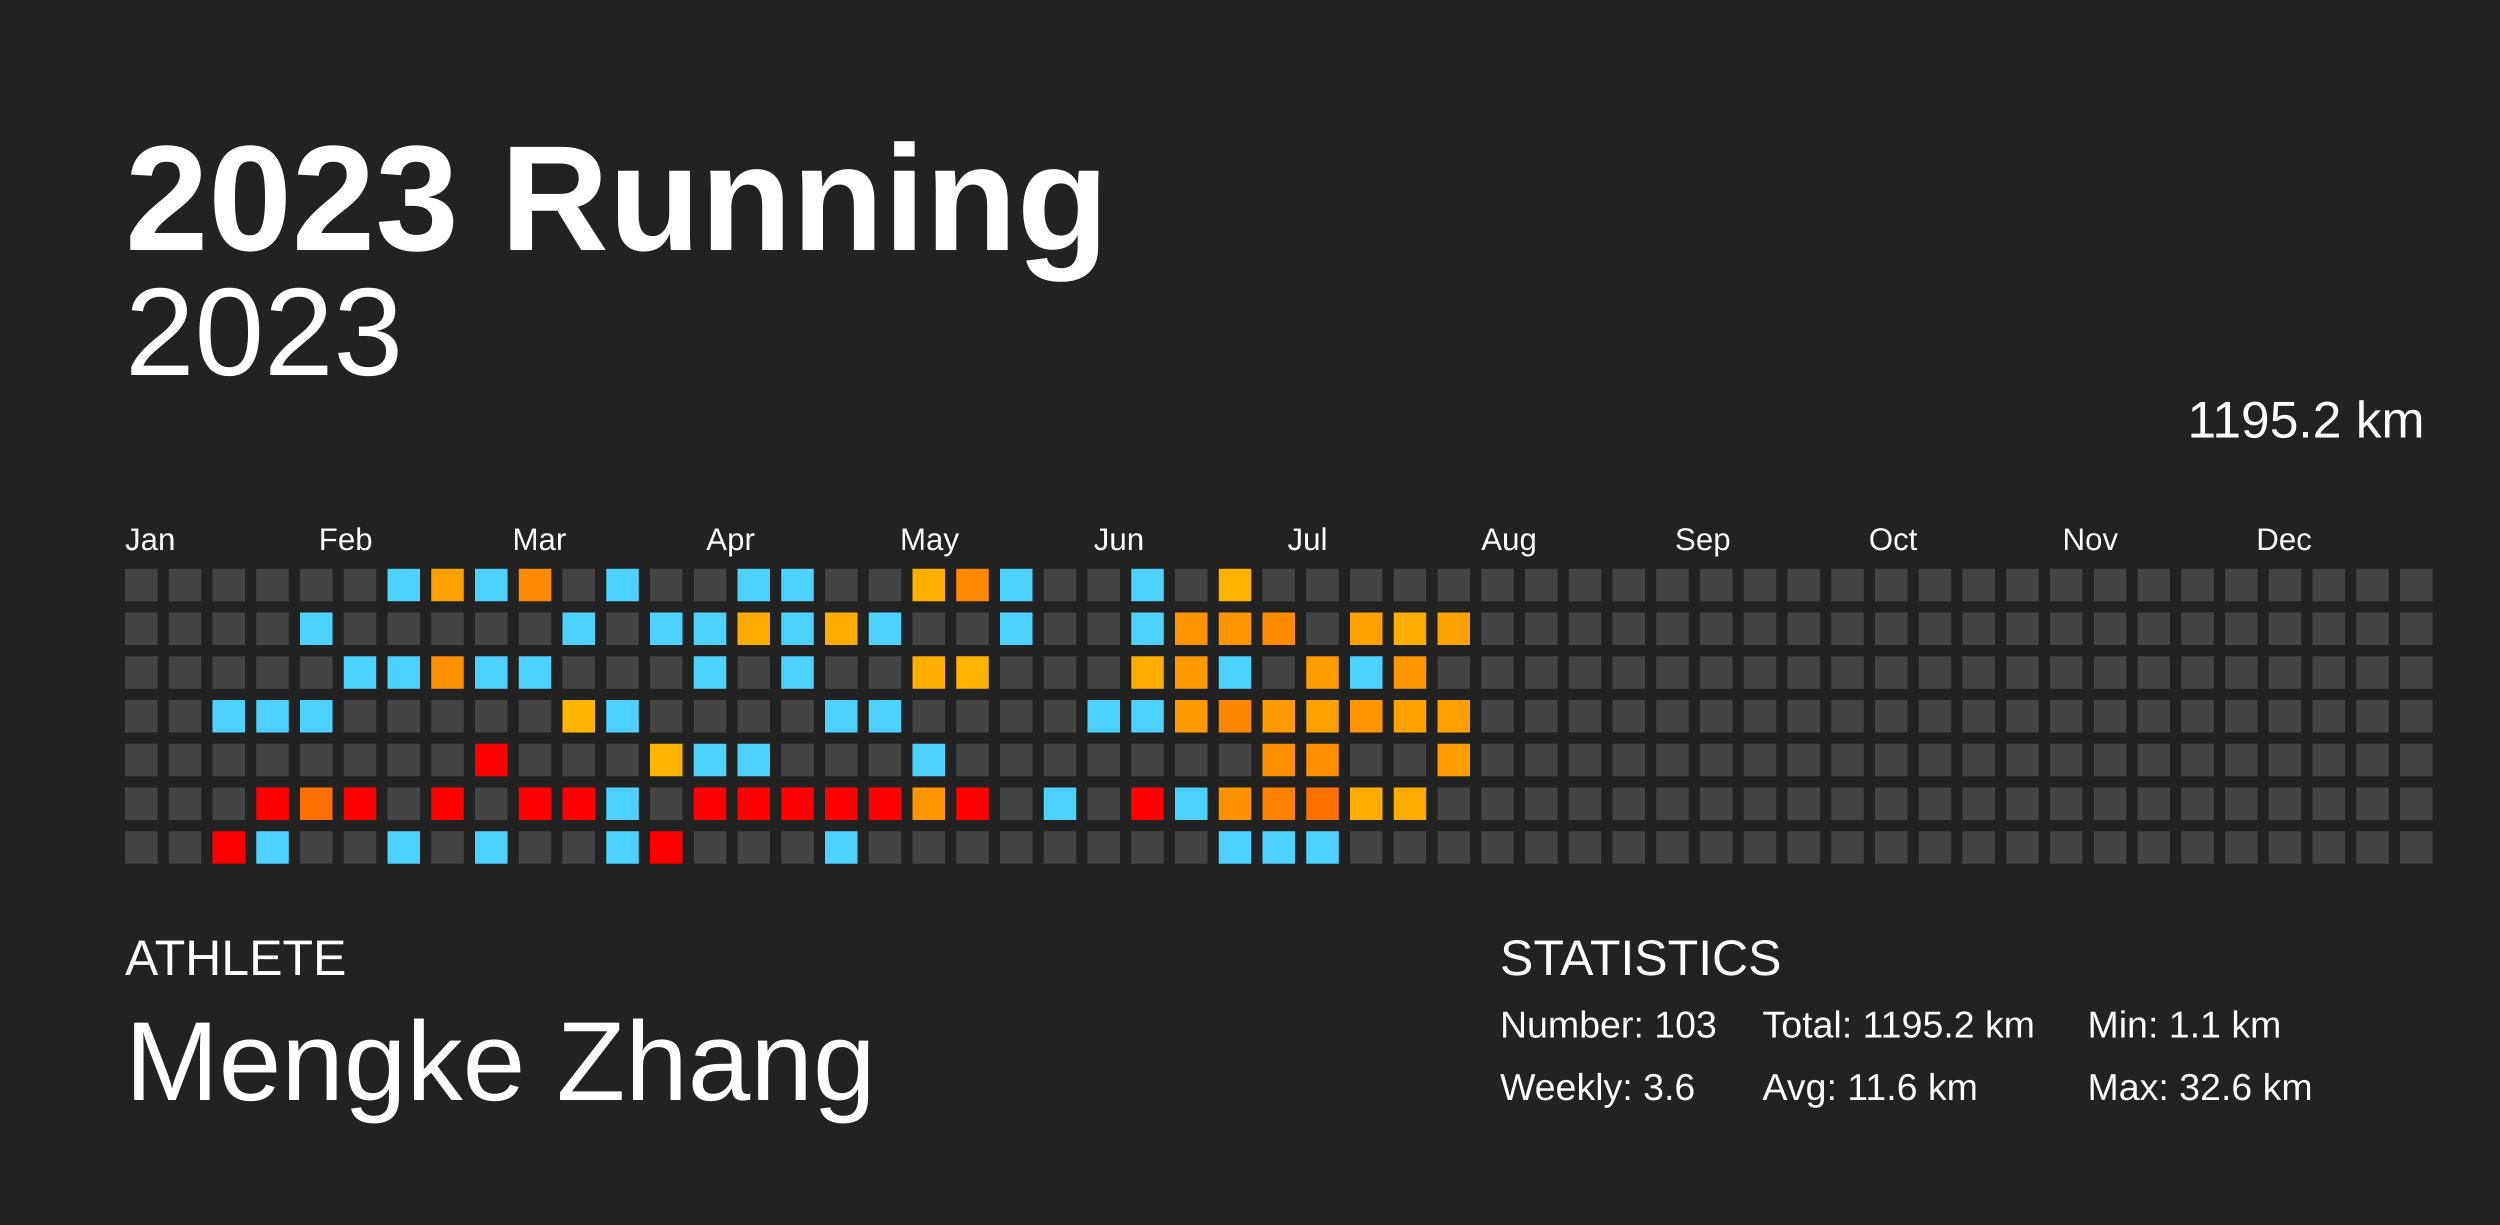
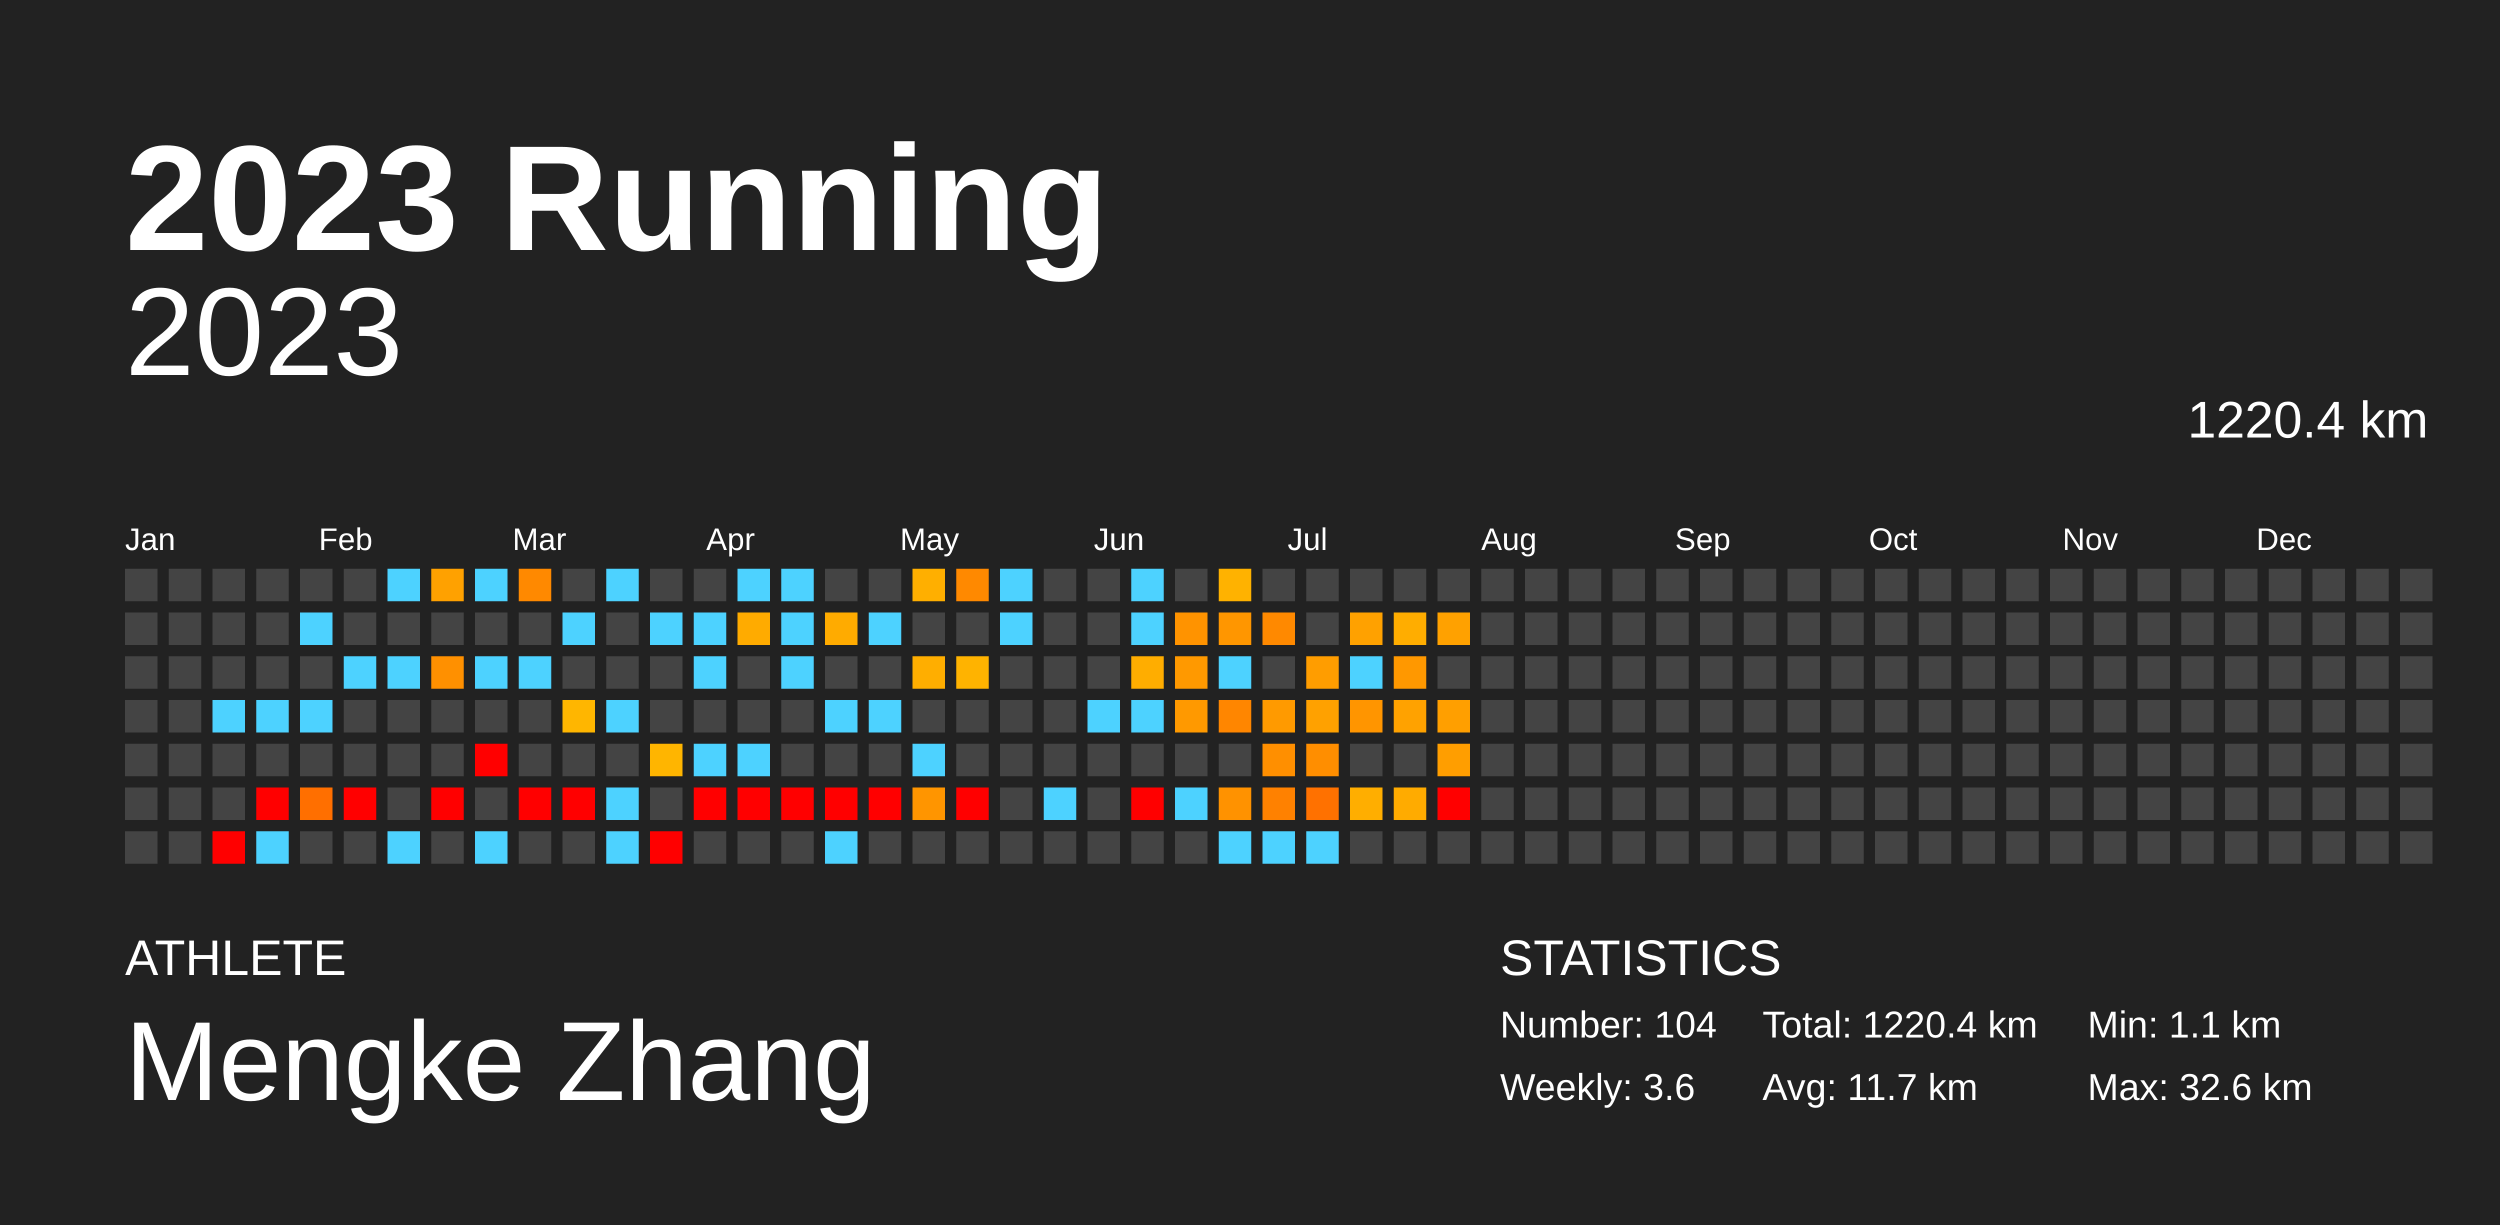
<svg xmlns="http://www.w3.org/2000/svg" baseProfile="full" height="98mm" version="1.1" viewBox="0,0,200,98" width="200mm">
  <defs />
  <rect fill="#222222" height="98" width="200" x="0" y="0" />
  <text fill="#FFFFFF" style="font-size:12px; font-family:Arial; font-weight:bold;" x="10" y="20">2023 Running</text>
  <text fill="#FFFFFF" style="font-size:4px; font-family:Arial" x="10" y="78">ATHLETE</text>
  <text fill="#FFFFFF" style="font-size:9px; font-family:Arial" x="10" y="88">Mengke Zhang</text>
  <text fill="#FFFFFF" style="font-size:4px; font-family:Arial" x="120" y="78">STATISTICS</text>
-   <text fill="#FFFFFF" style="font-size:3px; font-family:Arial" x="120" y="83">Number: 103</text>
+   <text fill="#FFFFFF" style="font-size:3px; font-family:Arial" x="120" y="83">Number: 104</text>
  <text fill="#FFFFFF" style="font-size:3px; font-family:Arial" x="120" y="88">Weekly: 3.6</text>
-   <text fill="#FFFFFF" style="font-size:3px; font-family:Arial" x="141" y="83">Total: 1195.2 km</text>
-   <text fill="#FFFFFF" style="font-size:3px; font-family:Arial" x="141" y="88">Avg: 11.6 km</text>
+   <text fill="#FFFFFF" style="font-size:3px; font-family:Arial" x="141" y="83">Total: 1220.4 km</text>
+   <text fill="#FFFFFF" style="font-size:3px; font-family:Arial" x="141" y="88">Avg: 11.7 km</text>
  <text fill="#FFFFFF" style="font-size:3px; font-family:Arial" x="167" y="83">Min: 1.1 km</text>
  <text fill="#FFFFFF" style="font-size:3px; font-family:Arial" x="167" y="88">Max: 32.6 km</text>
  <text alignment-baseline="hanging" fill="#FFFFFF" style="font-size:10.0px; font-family:Arial;" x="10" y="30">2023</text>
-   <text alignment-baseline="hanging" fill="#FFFFFF" style="font-size:4.125px; font-family:Arial;" x="175" y="35">1195.2 km</text>
+   <text alignment-baseline="hanging" fill="#FFFFFF" style="font-size:4.125px; font-family:Arial;" x="175" y="35">1220.4 km</text>
  <text fill="#FFFFFF" style="font-size:2.5px; font-family:Arial" x="10.0" y="44">Jan</text>
  <text fill="#FFFFFF" style="font-size:2.5px; font-family:Arial" x="25.5" y="44">Feb</text>
  <text fill="#FFFFFF" style="font-size:2.5px; font-family:Arial" x="41.0" y="44">Mar</text>
  <text fill="#FFFFFF" style="font-size:2.5px; font-family:Arial" x="56.5" y="44">Apr</text>
  <text fill="#FFFFFF" style="font-size:2.5px; font-family:Arial" x="72.0" y="44">May</text>
  <text fill="#FFFFFF" style="font-size:2.5px; font-family:Arial" x="87.5" y="44">Jun</text>
  <text fill="#FFFFFF" style="font-size:2.5px; font-family:Arial" x="103.0" y="44">Jul</text>
  <text fill="#FFFFFF" style="font-size:2.5px; font-family:Arial" x="118.5" y="44">Aug</text>
  <text fill="#FFFFFF" style="font-size:2.5px; font-family:Arial" x="134.0" y="44">Sep</text>
  <text fill="#FFFFFF" style="font-size:2.5px; font-family:Arial" x="149.5" y="44">Oct</text>
  <text fill="#FFFFFF" style="font-size:2.5px; font-family:Arial" x="165.0" y="44">Nov</text>
  <text fill="#FFFFFF" style="font-size:2.5px; font-family:Arial" x="180.5" y="44">Dec</text>
  <rect fill="#444444" height="2.6" width="2.6" x="10.0" y="45.5" />
  <rect fill="#444444" height="2.6" width="2.6" x="10.0" y="49.0" />
  <rect fill="#444444" height="2.6" width="2.6" x="10.0" y="52.5" />
  <rect fill="#444444" height="2.6" width="2.6" x="10.0" y="56.0" />
  <rect fill="#444444" height="2.6" width="2.6" x="10.0" y="59.5" />
  <rect fill="#444444" height="2.6" width="2.6" x="10.0" y="63.0" />
  <rect fill="#444444" height="2.6" width="2.6" x="10.0" y="66.5" />
  <rect fill="#444444" height="2.6" width="2.6" x="13.5" y="45.5" />
  <rect fill="#444444" height="2.6" width="2.6" x="13.5" y="49.0" />
  <rect fill="#444444" height="2.6" width="2.6" x="13.5" y="52.5" />
  <rect fill="#444444" height="2.6" width="2.6" x="13.5" y="56.0" />
  <rect fill="#444444" height="2.6" width="2.6" x="13.5" y="59.5" />
  <rect fill="#444444" height="2.6" width="2.6" x="13.5" y="63.0" />
  <rect fill="#444444" height="2.6" width="2.6" x="13.5" y="66.5" />
  <rect fill="#444444" height="2.6" width="2.6" x="17.0" y="45.5" />
  <rect fill="#444444" height="2.6" width="2.6" x="17.0" y="49.0" />
  <rect fill="#444444" height="2.6" width="2.6" x="17.0" y="52.5" />
  <rect fill="#4dd2ff" height="2.6" width="2.6" x="17.0" y="56.0" />
  <rect fill="#444444" height="2.6" width="2.6" x="17.0" y="59.5" />
  <rect fill="#444444" height="2.6" width="2.6" x="17.0" y="63.0" />
  <rect fill="red" height="2.6" width="2.6" x="17.0" y="66.5" />
  <rect fill="#444444" height="2.6" width="2.6" x="20.5" y="45.5" />
  <rect fill="#444444" height="2.6" width="2.6" x="20.5" y="49.0" />
  <rect fill="#444444" height="2.6" width="2.6" x="20.5" y="52.5" />
  <rect fill="#4dd2ff" height="2.6" width="2.6" x="20.5" y="56.0" />
  <rect fill="#444444" height="2.6" width="2.6" x="20.5" y="59.5" />
  <rect fill="red" height="2.6" width="2.6" x="20.5" y="63.0" />
  <rect fill="#4dd2ff" height="2.6" width="2.6" x="20.5" y="66.5" />
  <rect fill="#444444" height="2.6" width="2.6" x="24.0" y="45.5" />
  <rect fill="#4dd2ff" height="2.6" width="2.6" x="24.0" y="49.0" />
  <rect fill="#444444" height="2.6" width="2.6" x="24.0" y="52.5" />
  <rect fill="#4dd2ff" height="2.6" width="2.6" x="24.0" y="56.0" />
  <rect fill="#444444" height="2.6" width="2.6" x="24.0" y="59.5" />
  <rect fill="#ff6f00" height="2.6" width="2.6" x="24.0" y="63.0" />
  <rect fill="#444444" height="2.6" width="2.6" x="24.0" y="66.5" />
  <rect fill="#444444" height="2.6" width="2.6" x="27.5" y="45.5" />
  <rect fill="#444444" height="2.6" width="2.6" x="27.5" y="49.0" />
  <rect fill="#4dd2ff" height="2.6" width="2.6" x="27.5" y="52.5" />
  <rect fill="#444444" height="2.6" width="2.6" x="27.5" y="56.0" />
  <rect fill="#444444" height="2.6" width="2.6" x="27.5" y="59.5" />
  <rect fill="red" height="2.6" width="2.6" x="27.5" y="63.0" />
  <rect fill="#444444" height="2.6" width="2.6" x="27.5" y="66.5" />
  <rect fill="#4dd2ff" height="2.6" width="2.6" x="31.0" y="45.5" />
  <rect fill="#444444" height="2.6" width="2.6" x="31.0" y="49.0" />
  <rect fill="#4dd2ff" height="2.6" width="2.6" x="31.0" y="52.5" />
  <rect fill="#444444" height="2.6" width="2.6" x="31.0" y="56.0" />
  <rect fill="#444444" height="2.6" width="2.6" x="31.0" y="59.5" />
  <rect fill="#444444" height="2.6" width="2.6" x="31.0" y="63.0" />
  <rect fill="#4dd2ff" height="2.6" width="2.6" x="31.0" y="66.5" />
  <rect fill="#ffa100" height="2.6" width="2.6" x="34.5" y="45.5" />
  <rect fill="#444444" height="2.6" width="2.6" x="34.5" y="49.0" />
  <rect fill="#ff9000" height="2.6" width="2.6" x="34.5" y="52.5" />
  <rect fill="#444444" height="2.6" width="2.6" x="34.5" y="56.0" />
  <rect fill="#444444" height="2.6" width="2.6" x="34.5" y="59.5" />
  <rect fill="red" height="2.6" width="2.6" x="34.5" y="63.0" />
  <rect fill="#444444" height="2.6" width="2.6" x="34.5" y="66.5" />
  <rect fill="#4dd2ff" height="2.6" width="2.6" x="38.0" y="45.5" />
  <rect fill="#444444" height="2.6" width="2.6" x="38.0" y="49.0" />
  <rect fill="#4dd2ff" height="2.6" width="2.6" x="38.0" y="52.5" />
  <rect fill="#444444" height="2.6" width="2.6" x="38.0" y="56.0" />
  <rect fill="red" height="2.6" width="2.6" x="38.0" y="59.5" />
  <rect fill="#444444" height="2.6" width="2.6" x="38.0" y="63.0" />
  <rect fill="#4dd2ff" height="2.6" width="2.6" x="38.0" y="66.5" />
  <rect fill="#ff8900" height="2.6" width="2.6" x="41.5" y="45.5" />
  <rect fill="#444444" height="2.6" width="2.6" x="41.5" y="49.0" />
  <rect fill="#4dd2ff" height="2.6" width="2.6" x="41.5" y="52.5" />
  <rect fill="#444444" height="2.6" width="2.6" x="41.5" y="56.0" />
  <rect fill="#444444" height="2.6" width="2.6" x="41.5" y="59.5" />
  <rect fill="red" height="2.6" width="2.6" x="41.5" y="63.0" />
  <rect fill="#444444" height="2.6" width="2.6" x="41.5" y="66.5" />
  <rect fill="#444444" height="2.6" width="2.6" x="45.0" y="45.5" />
  <rect fill="#4dd2ff" height="2.6" width="2.6" x="45.0" y="49.0" />
  <rect fill="#444444" height="2.6" width="2.6" x="45.0" y="52.5" />
  <rect fill="#ffb600" height="2.6" width="2.6" x="45.0" y="56.0" />
  <rect fill="#444444" height="2.6" width="2.6" x="45.0" y="59.5" />
  <rect fill="red" height="2.6" width="2.6" x="45.0" y="63.0" />
  <rect fill="#444444" height="2.6" width="2.6" x="45.0" y="66.5" />
  <rect fill="#4dd2ff" height="2.6" width="2.6" x="48.5" y="45.5" />
  <rect fill="#444444" height="2.6" width="2.6" x="48.5" y="49.0" />
  <rect fill="#444444" height="2.6" width="2.6" x="48.5" y="52.5" />
  <rect fill="#4dd2ff" height="2.6" width="2.6" x="48.5" y="56.0" />
  <rect fill="#444444" height="2.6" width="2.6" x="48.5" y="59.5" />
  <rect fill="#4dd2ff" height="2.6" width="2.6" x="48.5" y="63.0" />
  <rect fill="#4dd2ff" height="2.6" width="2.6" x="48.5" y="66.5" />
  <rect fill="#444444" height="2.6" width="2.6" x="52.0" y="45.5" />
  <rect fill="#4dd2ff" height="2.6" width="2.6" x="52.0" y="49.0" />
  <rect fill="#444444" height="2.6" width="2.6" x="52.0" y="52.5" />
  <rect fill="#444444" height="2.6" width="2.6" x="52.0" y="56.0" />
  <rect fill="#ffb500" height="2.6" width="2.6" x="52.0" y="59.5" />
  <rect fill="#444444" height="2.6" width="2.6" x="52.0" y="63.0" />
  <rect fill="red" height="2.6" width="2.6" x="52.0" y="66.5" />
  <rect fill="#444444" height="2.6" width="2.6" x="55.5" y="45.5" />
  <rect fill="#4dd2ff" height="2.6" width="2.6" x="55.5" y="49.0" />
  <rect fill="#4dd2ff" height="2.6" width="2.6" x="55.5" y="52.5" />
  <rect fill="#444444" height="2.6" width="2.6" x="55.5" y="56.0" />
  <rect fill="#4dd2ff" height="2.6" width="2.6" x="55.5" y="59.5" />
  <rect fill="red" height="2.6" width="2.6" x="55.5" y="63.0" />
  <rect fill="#444444" height="2.6" width="2.6" x="55.5" y="66.5" />
  <rect fill="#4dd2ff" height="2.6" width="2.6" x="59.0" y="45.5" />
  <rect fill="#ffab00" height="2.6" width="2.6" x="59.0" y="49.0" />
  <rect fill="#444444" height="2.6" width="2.6" x="59.0" y="52.5" />
  <rect fill="#444444" height="2.6" width="2.6" x="59.0" y="56.0" />
  <rect fill="#4dd2ff" height="2.6" width="2.6" x="59.0" y="59.5" />
  <rect fill="red" height="2.6" width="2.6" x="59.0" y="63.0" />
  <rect fill="#444444" height="2.6" width="2.6" x="59.0" y="66.5" />
  <rect fill="#4dd2ff" height="2.6" width="2.6" x="62.5" y="45.5" />
  <rect fill="#4dd2ff" height="2.6" width="2.6" x="62.5" y="49.0" />
  <rect fill="#4dd2ff" height="2.6" width="2.6" x="62.5" y="52.5" />
  <rect fill="#444444" height="2.6" width="2.6" x="62.5" y="56.0" />
  <rect fill="#444444" height="2.6" width="2.6" x="62.5" y="59.5" />
  <rect fill="red" height="2.6" width="2.6" x="62.5" y="63.0" />
  <rect fill="#444444" height="2.6" width="2.6" x="62.5" y="66.5" />
  <rect fill="#444444" height="2.6" width="2.6" x="66.0" y="45.5" />
  <rect fill="#ffab00" height="2.6" width="2.6" x="66.0" y="49.0" />
  <rect fill="#444444" height="2.6" width="2.6" x="66.0" y="52.5" />
  <rect fill="#4dd2ff" height="2.6" width="2.6" x="66.0" y="56.0" />
  <rect fill="#444444" height="2.6" width="2.6" x="66.0" y="59.5" />
  <rect fill="red" height="2.6" width="2.6" x="66.0" y="63.0" />
  <rect fill="#4dd2ff" height="2.6" width="2.6" x="66.0" y="66.5" />
  <rect fill="#444444" height="2.6" width="2.6" x="69.5" y="45.5" />
  <rect fill="#4dd2ff" height="2.6" width="2.6" x="69.5" y="49.0" />
  <rect fill="#444444" height="2.6" width="2.6" x="69.5" y="52.5" />
  <rect fill="#4dd2ff" height="2.6" width="2.6" x="69.5" y="56.0" />
  <rect fill="#444444" height="2.6" width="2.6" x="69.5" y="59.5" />
  <rect fill="red" height="2.6" width="2.6" x="69.5" y="63.0" />
  <rect fill="#444444" height="2.6" width="2.6" x="69.5" y="66.5" />
  <rect fill="#ffaf00" height="2.6" width="2.6" x="73.0" y="45.5" />
  <rect fill="#444444" height="2.6" width="2.6" x="73.0" y="49.0" />
  <rect fill="#ffae00" height="2.6" width="2.6" x="73.0" y="52.5" />
  <rect fill="#444444" height="2.6" width="2.6" x="73.0" y="56.0" />
  <rect fill="#4dd2ff" height="2.6" width="2.6" x="73.0" y="59.5" />
  <rect fill="#ff9500" height="2.6" width="2.6" x="73.0" y="63.0" />
  <rect fill="#444444" height="2.6" width="2.6" x="73.0" y="66.5" />
  <rect fill="#ff8900" height="2.6" width="2.6" x="76.5" y="45.5" />
  <rect fill="#444444" height="2.6" width="2.6" x="76.5" y="49.0" />
  <rect fill="#ffb300" height="2.6" width="2.6" x="76.5" y="52.5" />
  <rect fill="#444444" height="2.6" width="2.6" x="76.5" y="56.0" />
  <rect fill="#444444" height="2.6" width="2.6" x="76.5" y="59.5" />
  <rect fill="red" height="2.6" width="2.6" x="76.5" y="63.0" />
  <rect fill="#444444" height="2.6" width="2.6" x="76.5" y="66.5" />
  <rect fill="#4dd2ff" height="2.6" width="2.6" x="80.0" y="45.5" />
  <rect fill="#4dd2ff" height="2.6" width="2.6" x="80.0" y="49.0" />
  <rect fill="#444444" height="2.6" width="2.6" x="80.0" y="52.5" />
  <rect fill="#444444" height="2.6" width="2.6" x="80.0" y="56.0" />
  <rect fill="#444444" height="2.6" width="2.6" x="80.0" y="59.5" />
  <rect fill="#444444" height="2.6" width="2.6" x="80.0" y="63.0" />
  <rect fill="#444444" height="2.6" width="2.6" x="80.0" y="66.5" />
  <rect fill="#444444" height="2.6" width="2.6" x="83.5" y="45.5" />
  <rect fill="#444444" height="2.6" width="2.6" x="83.5" y="49.0" />
  <rect fill="#444444" height="2.6" width="2.6" x="83.5" y="52.5" />
  <rect fill="#444444" height="2.6" width="2.6" x="83.5" y="56.0" />
  <rect fill="#444444" height="2.6" width="2.6" x="83.5" y="59.5" />
  <rect fill="#4dd2ff" height="2.6" width="2.6" x="83.5" y="63.0" />
  <rect fill="#444444" height="2.6" width="2.6" x="83.5" y="66.5" />
  <rect fill="#444444" height="2.6" width="2.6" x="87.0" y="45.5" />
  <rect fill="#444444" height="2.6" width="2.6" x="87.0" y="49.0" />
  <rect fill="#444444" height="2.6" width="2.6" x="87.0" y="52.5" />
  <rect fill="#4dd2ff" height="2.6" width="2.6" x="87.0" y="56.0" />
  <rect fill="#444444" height="2.6" width="2.6" x="87.0" y="59.5" />
  <rect fill="#444444" height="2.6" width="2.6" x="87.0" y="63.0" />
  <rect fill="#444444" height="2.6" width="2.6" x="87.0" y="66.5" />
  <rect fill="#4dd2ff" height="2.6" width="2.6" x="90.5" y="45.5" />
  <rect fill="#4dd2ff" height="2.6" width="2.6" x="90.5" y="49.0" />
  <rect fill="#ffad00" height="2.6" width="2.6" x="90.5" y="52.5" />
  <rect fill="#4dd2ff" height="2.6" width="2.6" x="90.5" y="56.0" />
  <rect fill="#444444" height="2.6" width="2.6" x="90.5" y="59.5" />
  <rect fill="red" height="2.6" width="2.6" x="90.5" y="63.0" />
  <rect fill="#444444" height="2.6" width="2.6" x="90.5" y="66.5" />
  <rect fill="#444444" height="2.6" width="2.6" x="94.0" y="45.5" />
  <rect fill="#ff9300" height="2.6" width="2.6" x="94.0" y="49.0" />
  <rect fill="#ff9900" height="2.6" width="2.6" x="94.0" y="52.5" />
  <rect fill="#ff9900" height="2.6" width="2.6" x="94.0" y="56.0" />
  <rect fill="#444444" height="2.6" width="2.6" x="94.0" y="59.5" />
  <rect fill="#4dd2ff" height="2.6" width="2.6" x="94.0" y="63.0" />
  <rect fill="#444444" height="2.6" width="2.6" x="94.0" y="66.5" />
  <rect fill="#ffb200" height="2.6" width="2.6" x="97.5" y="45.5" />
  <rect fill="#ff9600" height="2.6" width="2.6" x="97.5" y="49.0" />
  <rect fill="#4dd2ff" height="2.6" width="2.6" x="97.5" y="52.5" />
  <rect fill="#ff8600" height="2.6" width="2.6" x="97.5" y="56.0" />
  <rect fill="#444444" height="2.6" width="2.6" x="97.5" y="59.5" />
  <rect fill="#ff9200" height="2.6" width="2.6" x="97.5" y="63.0" />
  <rect fill="#4dd2ff" height="2.6" width="2.6" x="97.5" y="66.5" />
  <rect fill="#444444" height="2.6" width="2.6" x="101.0" y="45.5" />
  <rect fill="#ff8900" height="2.6" width="2.6" x="101.0" y="49.0" />
  <rect fill="#444444" height="2.6" width="2.6" x="101.0" y="52.5" />
  <rect fill="#ff9a00" height="2.6" width="2.6" x="101.0" y="56.0" />
  <rect fill="#ff8f00" height="2.6" width="2.6" x="101.0" y="59.5" />
  <rect fill="#ff8100" height="2.6" width="2.6" x="101.0" y="63.0" />
  <rect fill="#4dd2ff" height="2.6" width="2.6" x="101.0" y="66.5" />
  <rect fill="#444444" height="2.6" width="2.6" x="104.5" y="45.5" />
  <rect fill="#444444" height="2.6" width="2.6" x="104.5" y="49.0" />
  <rect fill="#ff9d00" height="2.6" width="2.6" x="104.5" y="52.5" />
  <rect fill="#ffa100" height="2.6" width="2.6" x="104.5" y="56.0" />
  <rect fill="#ff8e00" height="2.6" width="2.6" x="104.5" y="59.5" />
  <rect fill="#ff7100" height="2.6" width="2.6" x="104.5" y="63.0" />
  <rect fill="#4dd2ff" height="2.6" width="2.6" x="104.5" y="66.5" />
  <rect fill="#444444" height="2.6" width="2.6" x="108.0" y="45.5" />
  <rect fill="#ffa100" height="2.6" width="2.6" x="108.0" y="49.0" />
  <rect fill="#4dd2ff" height="2.6" width="2.6" x="108.0" y="52.5" />
  <rect fill="#ff9500" height="2.6" width="2.6" x="108.0" y="56.0" />
  <rect fill="#444444" height="2.6" width="2.6" x="108.0" y="59.5" />
  <rect fill="#ffae00" height="2.6" width="2.6" x="108.0" y="63.0" />
  <rect fill="#444444" height="2.6" width="2.6" x="108.0" y="66.5" />
  <rect fill="#444444" height="2.6" width="2.6" x="111.5" y="45.5" />
  <rect fill="#ffad00" height="2.6" width="2.6" x="111.5" y="49.0" />
  <rect fill="#ff9800" height="2.6" width="2.6" x="111.5" y="52.5" />
  <rect fill="#ffa200" height="2.6" width="2.6" x="111.5" y="56.0" />
  <rect fill="#444444" height="2.6" width="2.6" x="111.5" y="59.5" />
  <rect fill="#ffab00" height="2.6" width="2.6" x="111.5" y="63.0" />
  <rect fill="#444444" height="2.6" width="2.6" x="111.5" y="66.5" />
  <rect fill="#444444" height="2.6" width="2.6" x="115.0" y="45.5" />
  <rect fill="#ffa100" height="2.6" width="2.6" x="115.0" y="49.0" />
  <rect fill="#444444" height="2.6" width="2.6" x="115.0" y="52.5" />
  <rect fill="#ff9f00" height="2.6" width="2.6" x="115.0" y="56.0" />
  <rect fill="#ff9e00" height="2.6" width="2.6" x="115.0" y="59.5" />
-   <rect fill="#444444" height="2.6" width="2.6" x="115.0" y="63.0" />
+   <rect fill="red" height="2.6" width="2.6" x="115.0" y="63.0" />
  <rect fill="#444444" height="2.6" width="2.6" x="115.0" y="66.5" />
  <rect fill="#444444" height="2.6" width="2.6" x="118.5" y="45.5" />
  <rect fill="#444444" height="2.6" width="2.6" x="118.5" y="49.0" />
  <rect fill="#444444" height="2.6" width="2.6" x="118.5" y="52.5" />
  <rect fill="#444444" height="2.6" width="2.6" x="118.5" y="56.0" />
  <rect fill="#444444" height="2.6" width="2.6" x="118.5" y="59.5" />
  <rect fill="#444444" height="2.6" width="2.6" x="118.5" y="63.0" />
  <rect fill="#444444" height="2.6" width="2.6" x="118.5" y="66.5" />
  <rect fill="#444444" height="2.6" width="2.6" x="122.0" y="45.5" />
  <rect fill="#444444" height="2.6" width="2.6" x="122.0" y="49.0" />
  <rect fill="#444444" height="2.6" width="2.6" x="122.0" y="52.5" />
  <rect fill="#444444" height="2.6" width="2.6" x="122.0" y="56.0" />
  <rect fill="#444444" height="2.6" width="2.6" x="122.0" y="59.5" />
  <rect fill="#444444" height="2.6" width="2.6" x="122.0" y="63.0" />
  <rect fill="#444444" height="2.6" width="2.6" x="122.0" y="66.5" />
  <rect fill="#444444" height="2.6" width="2.6" x="125.5" y="45.5" />
  <rect fill="#444444" height="2.6" width="2.6" x="125.5" y="49.0" />
  <rect fill="#444444" height="2.6" width="2.6" x="125.5" y="52.5" />
  <rect fill="#444444" height="2.6" width="2.6" x="125.5" y="56.0" />
  <rect fill="#444444" height="2.6" width="2.6" x="125.5" y="59.5" />
  <rect fill="#444444" height="2.6" width="2.6" x="125.5" y="63.0" />
  <rect fill="#444444" height="2.6" width="2.6" x="125.5" y="66.5" />
  <rect fill="#444444" height="2.6" width="2.6" x="129.0" y="45.5" />
  <rect fill="#444444" height="2.6" width="2.6" x="129.0" y="49.0" />
  <rect fill="#444444" height="2.6" width="2.6" x="129.0" y="52.5" />
  <rect fill="#444444" height="2.6" width="2.6" x="129.0" y="56.0" />
  <rect fill="#444444" height="2.6" width="2.6" x="129.0" y="59.5" />
  <rect fill="#444444" height="2.6" width="2.6" x="129.0" y="63.0" />
  <rect fill="#444444" height="2.6" width="2.6" x="129.0" y="66.5" />
  <rect fill="#444444" height="2.6" width="2.6" x="132.5" y="45.5" />
  <rect fill="#444444" height="2.6" width="2.6" x="132.5" y="49.0" />
  <rect fill="#444444" height="2.6" width="2.6" x="132.5" y="52.5" />
  <rect fill="#444444" height="2.6" width="2.6" x="132.5" y="56.0" />
  <rect fill="#444444" height="2.6" width="2.6" x="132.5" y="59.5" />
  <rect fill="#444444" height="2.6" width="2.6" x="132.5" y="63.0" />
  <rect fill="#444444" height="2.6" width="2.6" x="132.5" y="66.5" />
  <rect fill="#444444" height="2.6" width="2.6" x="136.0" y="45.5" />
  <rect fill="#444444" height="2.6" width="2.6" x="136.0" y="49.0" />
  <rect fill="#444444" height="2.6" width="2.6" x="136.0" y="52.5" />
  <rect fill="#444444" height="2.6" width="2.6" x="136.0" y="56.0" />
  <rect fill="#444444" height="2.6" width="2.6" x="136.0" y="59.5" />
  <rect fill="#444444" height="2.6" width="2.6" x="136.0" y="63.0" />
  <rect fill="#444444" height="2.6" width="2.6" x="136.0" y="66.5" />
  <rect fill="#444444" height="2.6" width="2.6" x="139.5" y="45.5" />
  <rect fill="#444444" height="2.6" width="2.6" x="139.5" y="49.0" />
  <rect fill="#444444" height="2.6" width="2.6" x="139.5" y="52.5" />
  <rect fill="#444444" height="2.6" width="2.6" x="139.5" y="56.0" />
  <rect fill="#444444" height="2.6" width="2.6" x="139.5" y="59.5" />
  <rect fill="#444444" height="2.6" width="2.6" x="139.5" y="63.0" />
  <rect fill="#444444" height="2.6" width="2.6" x="139.5" y="66.5" />
  <rect fill="#444444" height="2.6" width="2.6" x="143.0" y="45.5" />
  <rect fill="#444444" height="2.6" width="2.6" x="143.0" y="49.0" />
  <rect fill="#444444" height="2.6" width="2.6" x="143.0" y="52.5" />
  <rect fill="#444444" height="2.6" width="2.6" x="143.0" y="56.0" />
  <rect fill="#444444" height="2.6" width="2.6" x="143.0" y="59.5" />
  <rect fill="#444444" height="2.6" width="2.6" x="143.0" y="63.0" />
  <rect fill="#444444" height="2.6" width="2.6" x="143.0" y="66.5" />
  <rect fill="#444444" height="2.6" width="2.6" x="146.5" y="45.5" />
  <rect fill="#444444" height="2.6" width="2.6" x="146.5" y="49.0" />
  <rect fill="#444444" height="2.6" width="2.6" x="146.5" y="52.5" />
  <rect fill="#444444" height="2.6" width="2.6" x="146.5" y="56.0" />
  <rect fill="#444444" height="2.6" width="2.6" x="146.5" y="59.5" />
  <rect fill="#444444" height="2.6" width="2.6" x="146.5" y="63.0" />
  <rect fill="#444444" height="2.6" width="2.6" x="146.5" y="66.5" />
  <rect fill="#444444" height="2.6" width="2.6" x="150.0" y="45.5" />
  <rect fill="#444444" height="2.6" width="2.6" x="150.0" y="49.0" />
  <rect fill="#444444" height="2.6" width="2.6" x="150.0" y="52.5" />
  <rect fill="#444444" height="2.6" width="2.6" x="150.0" y="56.0" />
  <rect fill="#444444" height="2.6" width="2.6" x="150.0" y="59.5" />
  <rect fill="#444444" height="2.6" width="2.6" x="150.0" y="63.0" />
  <rect fill="#444444" height="2.6" width="2.6" x="150.0" y="66.5" />
  <rect fill="#444444" height="2.6" width="2.6" x="153.5" y="45.5" />
  <rect fill="#444444" height="2.6" width="2.6" x="153.5" y="49.0" />
  <rect fill="#444444" height="2.6" width="2.6" x="153.5" y="52.5" />
  <rect fill="#444444" height="2.6" width="2.6" x="153.5" y="56.0" />
  <rect fill="#444444" height="2.6" width="2.6" x="153.5" y="59.5" />
  <rect fill="#444444" height="2.6" width="2.6" x="153.5" y="63.0" />
  <rect fill="#444444" height="2.6" width="2.6" x="153.5" y="66.5" />
  <rect fill="#444444" height="2.6" width="2.6" x="157.0" y="45.5" />
  <rect fill="#444444" height="2.6" width="2.6" x="157.0" y="49.0" />
  <rect fill="#444444" height="2.6" width="2.6" x="157.0" y="52.5" />
  <rect fill="#444444" height="2.6" width="2.6" x="157.0" y="56.0" />
  <rect fill="#444444" height="2.6" width="2.6" x="157.0" y="59.5" />
  <rect fill="#444444" height="2.6" width="2.6" x="157.0" y="63.0" />
  <rect fill="#444444" height="2.6" width="2.6" x="157.0" y="66.5" />
  <rect fill="#444444" height="2.6" width="2.6" x="160.5" y="45.5" />
  <rect fill="#444444" height="2.6" width="2.6" x="160.5" y="49.0" />
  <rect fill="#444444" height="2.6" width="2.6" x="160.5" y="52.5" />
  <rect fill="#444444" height="2.6" width="2.6" x="160.5" y="56.0" />
  <rect fill="#444444" height="2.6" width="2.6" x="160.5" y="59.5" />
  <rect fill="#444444" height="2.6" width="2.6" x="160.5" y="63.0" />
  <rect fill="#444444" height="2.6" width="2.6" x="160.5" y="66.5" />
  <rect fill="#444444" height="2.6" width="2.6" x="164.0" y="45.5" />
  <rect fill="#444444" height="2.6" width="2.6" x="164.0" y="49.0" />
  <rect fill="#444444" height="2.6" width="2.6" x="164.0" y="52.5" />
  <rect fill="#444444" height="2.6" width="2.6" x="164.0" y="56.0" />
  <rect fill="#444444" height="2.6" width="2.6" x="164.0" y="59.5" />
  <rect fill="#444444" height="2.6" width="2.6" x="164.0" y="63.0" />
  <rect fill="#444444" height="2.6" width="2.6" x="164.0" y="66.5" />
  <rect fill="#444444" height="2.6" width="2.6" x="167.5" y="45.5" />
  <rect fill="#444444" height="2.6" width="2.6" x="167.5" y="49.0" />
  <rect fill="#444444" height="2.6" width="2.6" x="167.5" y="52.5" />
  <rect fill="#444444" height="2.6" width="2.6" x="167.5" y="56.0" />
  <rect fill="#444444" height="2.6" width="2.6" x="167.5" y="59.5" />
  <rect fill="#444444" height="2.6" width="2.6" x="167.5" y="63.0" />
  <rect fill="#444444" height="2.6" width="2.6" x="167.5" y="66.5" />
  <rect fill="#444444" height="2.6" width="2.6" x="171.0" y="45.5" />
  <rect fill="#444444" height="2.6" width="2.6" x="171.0" y="49.0" />
  <rect fill="#444444" height="2.6" width="2.6" x="171.0" y="52.5" />
  <rect fill="#444444" height="2.6" width="2.6" x="171.0" y="56.0" />
  <rect fill="#444444" height="2.6" width="2.6" x="171.0" y="59.5" />
  <rect fill="#444444" height="2.6" width="2.6" x="171.0" y="63.0" />
  <rect fill="#444444" height="2.6" width="2.6" x="171.0" y="66.5" />
  <rect fill="#444444" height="2.6" width="2.6" x="174.5" y="45.5" />
  <rect fill="#444444" height="2.6" width="2.6" x="174.5" y="49.0" />
  <rect fill="#444444" height="2.6" width="2.6" x="174.5" y="52.5" />
  <rect fill="#444444" height="2.6" width="2.6" x="174.5" y="56.0" />
  <rect fill="#444444" height="2.6" width="2.6" x="174.5" y="59.5" />
  <rect fill="#444444" height="2.6" width="2.6" x="174.5" y="63.0" />
  <rect fill="#444444" height="2.6" width="2.6" x="174.5" y="66.5" />
  <rect fill="#444444" height="2.6" width="2.6" x="178.0" y="45.5" />
  <rect fill="#444444" height="2.6" width="2.6" x="178.0" y="49.0" />
  <rect fill="#444444" height="2.6" width="2.6" x="178.0" y="52.5" />
  <rect fill="#444444" height="2.6" width="2.6" x="178.0" y="56.0" />
  <rect fill="#444444" height="2.6" width="2.6" x="178.0" y="59.5" />
  <rect fill="#444444" height="2.6" width="2.6" x="178.0" y="63.0" />
  <rect fill="#444444" height="2.6" width="2.6" x="178.0" y="66.5" />
  <rect fill="#444444" height="2.6" width="2.6" x="181.5" y="45.5" />
  <rect fill="#444444" height="2.6" width="2.6" x="181.5" y="49.0" />
  <rect fill="#444444" height="2.6" width="2.6" x="181.5" y="52.5" />
  <rect fill="#444444" height="2.6" width="2.6" x="181.5" y="56.0" />
  <rect fill="#444444" height="2.6" width="2.6" x="181.5" y="59.5" />
  <rect fill="#444444" height="2.6" width="2.6" x="181.5" y="63.0" />
  <rect fill="#444444" height="2.6" width="2.6" x="181.5" y="66.5" />
  <rect fill="#444444" height="2.6" width="2.6" x="185.0" y="45.5" />
  <rect fill="#444444" height="2.6" width="2.6" x="185.0" y="49.0" />
  <rect fill="#444444" height="2.6" width="2.6" x="185.0" y="52.5" />
  <rect fill="#444444" height="2.6" width="2.6" x="185.0" y="56.0" />
  <rect fill="#444444" height="2.6" width="2.6" x="185.0" y="59.5" />
  <rect fill="#444444" height="2.6" width="2.6" x="185.0" y="63.0" />
  <rect fill="#444444" height="2.6" width="2.6" x="185.0" y="66.5" />
  <rect fill="#444444" height="2.6" width="2.6" x="188.5" y="45.5" />
  <rect fill="#444444" height="2.6" width="2.6" x="188.5" y="49.0" />
  <rect fill="#444444" height="2.6" width="2.6" x="188.5" y="52.5" />
  <rect fill="#444444" height="2.6" width="2.6" x="188.5" y="56.0" />
  <rect fill="#444444" height="2.6" width="2.6" x="188.5" y="59.5" />
  <rect fill="#444444" height="2.6" width="2.6" x="188.5" y="63.0" />
  <rect fill="#444444" height="2.6" width="2.6" x="188.5" y="66.5" />
  <rect fill="#444444" height="2.6" width="2.6" x="192.0" y="45.5" />
  <rect fill="#444444" height="2.6" width="2.6" x="192.0" y="49.0" />
  <rect fill="#444444" height="2.6" width="2.6" x="192.0" y="52.5" />
  <rect fill="#444444" height="2.6" width="2.6" x="192.0" y="56.0" />
  <rect fill="#444444" height="2.6" width="2.6" x="192.0" y="59.5" />
  <rect fill="#444444" height="2.6" width="2.6" x="192.0" y="63.0" />
  <rect fill="#444444" height="2.6" width="2.6" x="192.0" y="66.5" />
</svg>
